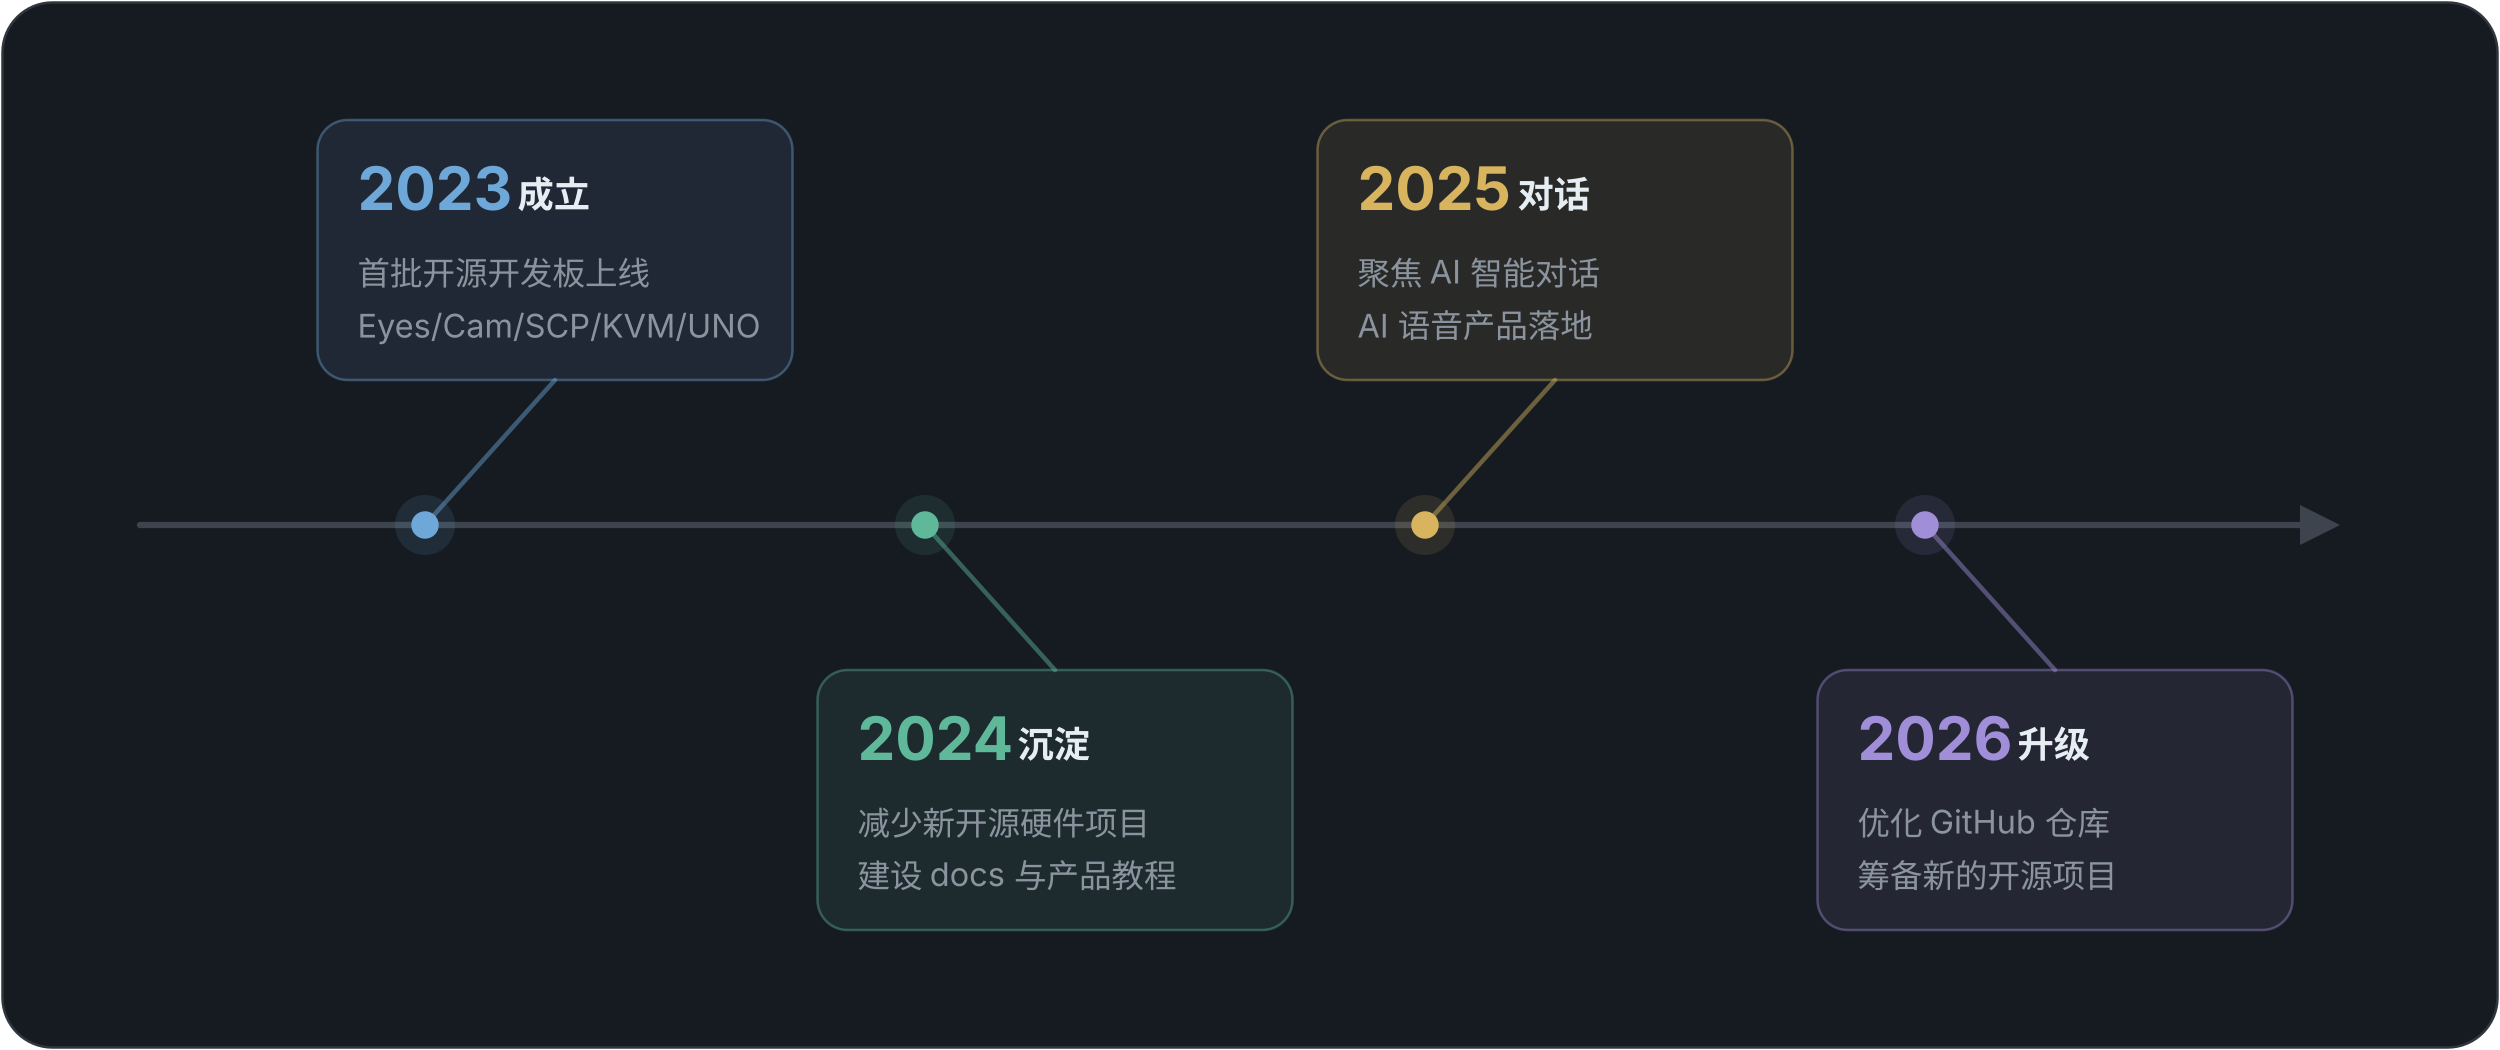
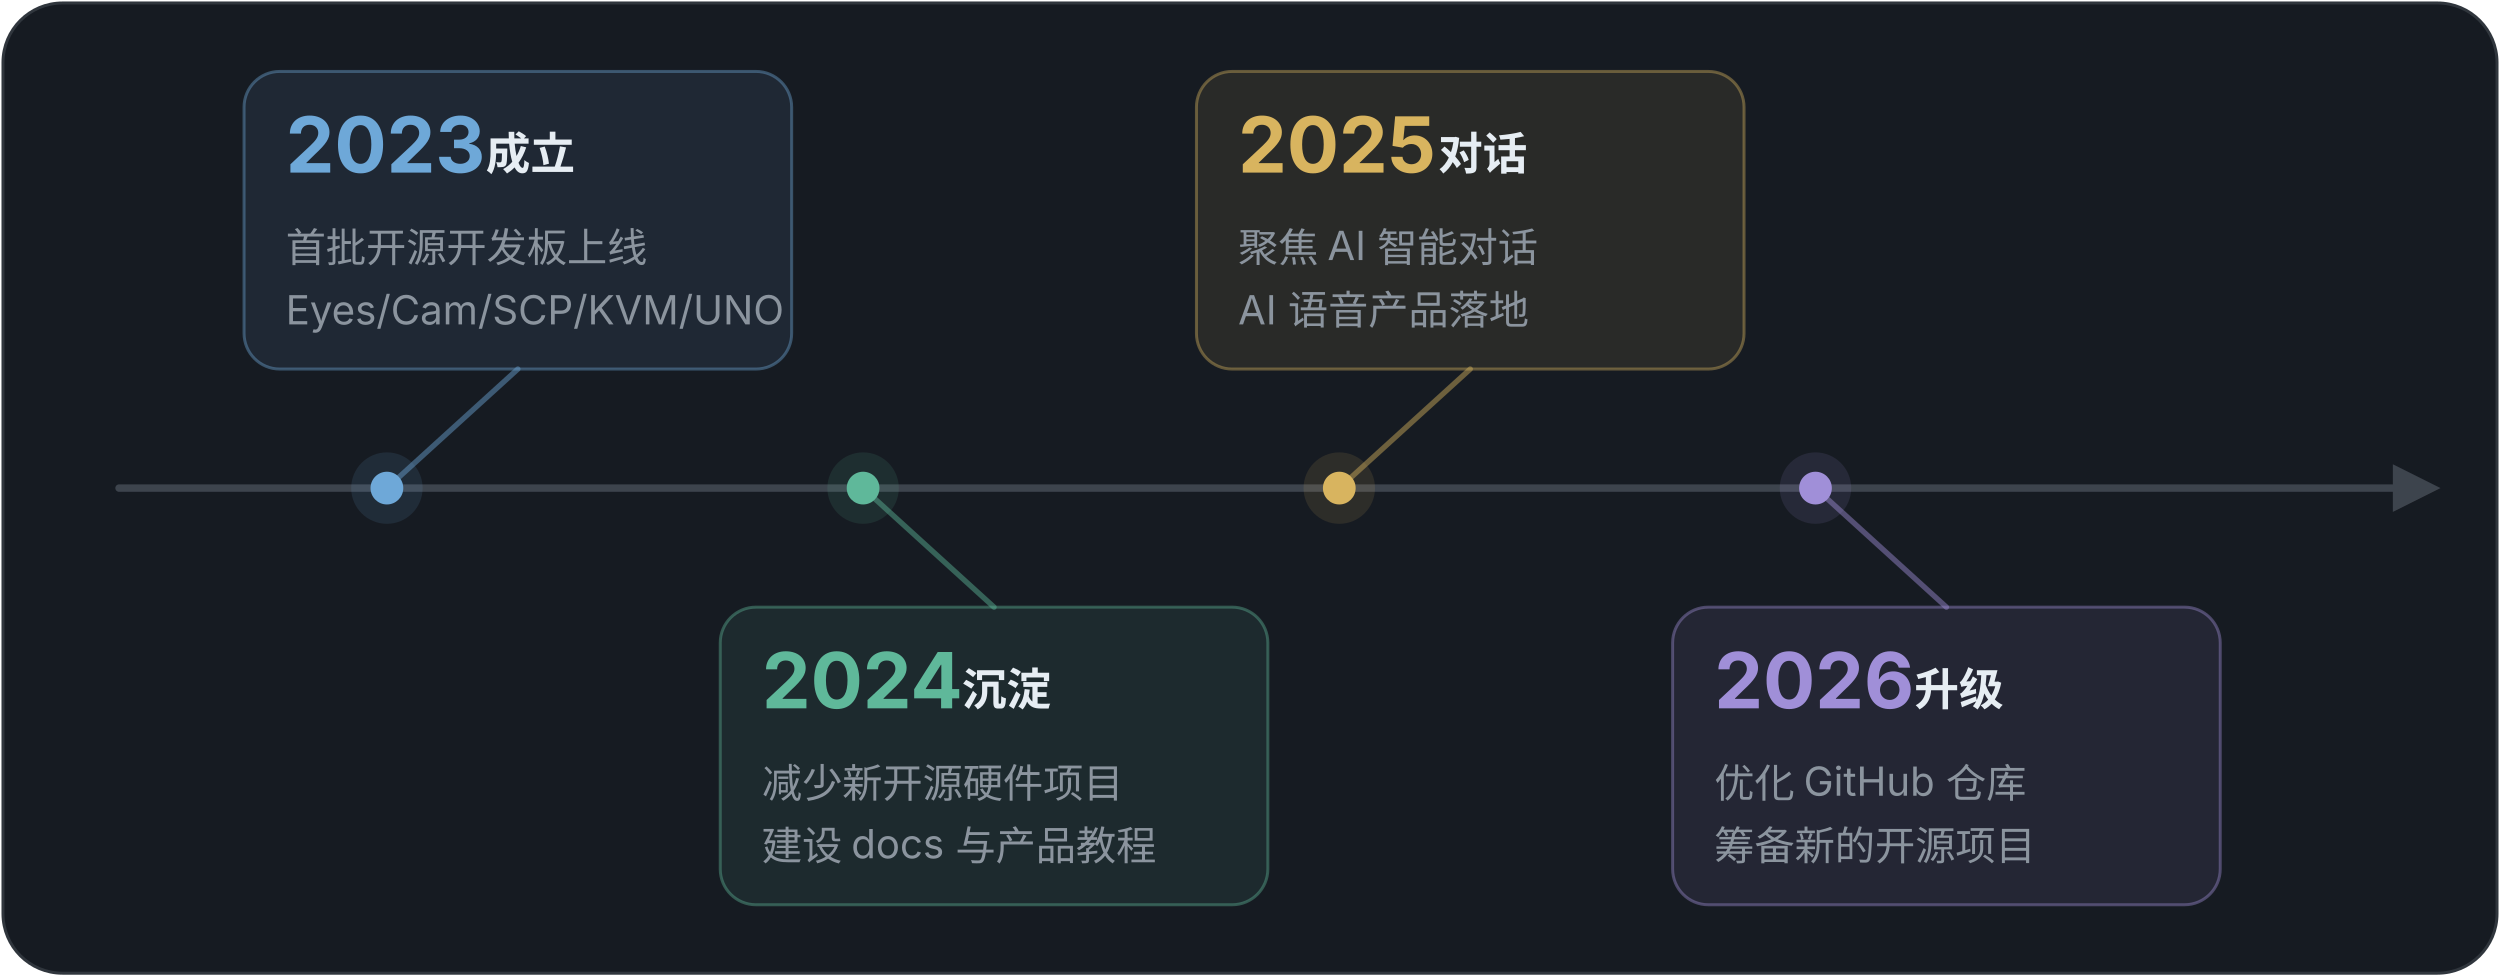
- <svg xmlns="http://www.w3.org/2000/svg" width="1000" height="420" viewBox="0 0 1000 420" role="img" aria-label="AiPi 小安派团队发展鱼骨时间线">
-   <rect x="1" y="1" width="998" height="418" rx="20" fill="#161b22" stroke="#30363d" />
-   <line x1="56" y1="210" x2="920" y2="210" stroke="#3d444d" stroke-width="2.5" stroke-linecap="round" />
-   <path d="M920 202 L936 210 L920 218 Z" fill="#3d444d" />
-   <line x1="170.0" y1="210" x2="222.0" y2="152" stroke="#6ea8d8" stroke-opacity="0.45" stroke-width="1.8" stroke-linecap="round" />
-   <circle cx="170.0" cy="210" r="12" fill="#6ea8d8" fill-opacity="0.12" />
-   <circle cx="170.0" cy="210" r="5.5" fill="#6ea8d8" />
-   <rect x="127.0" y="48" width="190.0" height="104" rx="12" fill="#6ea8d8" fill-opacity="0.10" stroke="#6ea8d8" stroke-opacity="0.40" />
-   <text x="143.0" y="84" font-family="Inter, 'Noto Sans SC', 'PingFang SC', 'Microsoft YaHei', system-ui, sans-serif" font-size="24" font-weight="700" fill="#6ea8d8">2023</text>
-   <text x="207.0" y="83" font-family="Inter, 'Noto Sans SC', 'PingFang SC', 'Microsoft YaHei', system-ui, sans-serif" font-size="14.5" font-weight="600" fill="#e6edf3">成立</text>
-   <text x="143.0" y="114" font-family="Inter, 'Noto Sans SC', 'PingFang SC', 'Microsoft YaHei', system-ui, sans-serif" font-size="13" fill="#8b949e">首批开源开发板上线</text>
-   <text x="143.0" y="135" font-family="Inter, 'Noto Sans SC', 'PingFang SC', 'Microsoft YaHei', system-ui, sans-serif" font-size="13" fill="#8b949e">Eyes/Cam/SCP/KVM/UNO</text>
-   <line x1="370.0" y1="210" x2="422.0" y2="268" stroke="#5fb89a" stroke-opacity="0.45" stroke-width="1.8" stroke-linecap="round" />
-   <circle cx="370.0" cy="210" r="12" fill="#5fb89a" fill-opacity="0.12" />
-   <circle cx="370.0" cy="210" r="5.5" fill="#5fb89a" />
-   <rect x="327.0" y="268" width="190.0" height="104" rx="12" fill="#5fb89a" fill-opacity="0.10" stroke="#5fb89a" stroke-opacity="0.40" />
-   <text x="343.0" y="304" font-family="Inter, 'Noto Sans SC', 'PingFang SC', 'Microsoft YaHei', system-ui, sans-serif" font-size="24" font-weight="700" fill="#5fb89a">2024</text>
-   <text x="407.0" y="303" font-family="Inter, 'Noto Sans SC', 'PingFang SC', 'Microsoft YaHei', system-ui, sans-serif" font-size="14.5" font-weight="600" fill="#e6edf3">沉淀</text>
-   <text x="343.0" y="334" font-family="Inter, 'Noto Sans SC', 'PingFang SC', 'Microsoft YaHei', system-ui, sans-serif" font-size="13" fill="#8b949e">减少新开源硬件项目</text>
-   <text x="343.0" y="355" font-family="Inter, 'Noto Sans SC', 'PingFang SC', 'Microsoft YaHei', system-ui, sans-serif" font-size="13" fill="#8b949e">建设 docs 与产品教程</text>
-   <line x1="570.0" y1="210" x2="622.0" y2="152" stroke="#d8b45f" stroke-opacity="0.45" stroke-width="1.8" stroke-linecap="round" />
-   <circle cx="570.0" cy="210" r="12" fill="#d8b45f" fill-opacity="0.12" />
-   <circle cx="570.0" cy="210" r="5.5" fill="#d8b45f" />
-   <rect x="527.0" y="48" width="190.0" height="104" rx="12" fill="#d8b45f" fill-opacity="0.10" stroke="#d8b45f" stroke-opacity="0.40" />
-   <text x="543.0" y="84" font-family="Inter, 'Noto Sans SC', 'PingFang SC', 'Microsoft YaHei', system-ui, sans-serif" font-size="24" font-weight="700" fill="#d8b45f">2025</text>
-   <text x="607.0" y="83" font-family="Inter, 'Noto Sans SC', 'PingFang SC', 'Microsoft YaHei', system-ui, sans-serif" font-size="14.5" font-weight="600" fill="#e6edf3">对话</text>
-   <text x="543.0" y="114" font-family="Inter, 'Noto Sans SC', 'PingFang SC', 'Microsoft YaHei', system-ui, sans-serif" font-size="13" fill="#8b949e">聚焦 AI 智能对话</text>
-   <text x="543.0" y="135" font-family="Inter, 'Noto Sans SC', 'PingFang SC', 'Microsoft YaHei', system-ui, sans-serif" font-size="13" fill="#8b949e">AI 语音产品落地</text>
-   <line x1="770.0" y1="210" x2="822.0" y2="268" stroke="#a08fd8" stroke-opacity="0.45" stroke-width="1.8" stroke-linecap="round" />
-   <circle cx="770.0" cy="210" r="12" fill="#a08fd8" fill-opacity="0.12" />
-   <circle cx="770.0" cy="210" r="5.5" fill="#a08fd8" />
-   <rect x="727.0" y="268" width="190.0" height="104" rx="12" fill="#a08fd8" fill-opacity="0.10" stroke="#a08fd8" stroke-opacity="0.40" />
-   <text x="743.0" y="304" font-family="Inter, 'Noto Sans SC', 'PingFang SC', 'Microsoft YaHei', system-ui, sans-serif" font-size="24" font-weight="700" fill="#a08fd8">2026</text>
-   <text x="807.0" y="303" font-family="Inter, 'Noto Sans SC', 'PingFang SC', 'Microsoft YaHei', system-ui, sans-serif" font-size="14.5" font-weight="600" fill="#e6edf3">升级</text>
-   <text x="743.0" y="334" font-family="Inter, 'Noto Sans SC', 'PingFang SC', 'Microsoft YaHei', system-ui, sans-serif" font-size="13" fill="#8b949e">优化 GitHub 仓库</text>
-   <text x="743.0" y="355" font-family="Inter, 'Noto Sans SC', 'PingFang SC', 'Microsoft YaHei', system-ui, sans-serif" font-size="13" fill="#8b949e">筹备新的开源项目</text>
+ <svg xmlns="http://www.w3.org/2000/svg" width="840" height="328" viewBox="0 0 840 328" role="img" aria-label="AiPi 小安派团队发展鱼骨时间线">
+   <rect x="1" y="1" width="838" height="326" rx="20" fill="#161b22" stroke="#30363d" />
+   <line x1="40" y1="164" x2="804" y2="164" stroke="#3d444d" stroke-width="2.5" stroke-linecap="round" />
+   <path d="M804 156 L820 164 L804 172 Z" fill="#3d444d" />
+   <line x1="130.0" y1="164" x2="174.0" y2="124" stroke="#6ea8d8" stroke-opacity="0.45" stroke-width="1.8" stroke-linecap="round" />
+   <circle cx="130.0" cy="164" r="12" fill="#6ea8d8" fill-opacity="0.12" />
+   <circle cx="130.0" cy="164" r="5.5" fill="#6ea8d8" />
+   <rect x="82.0" y="24" width="184.0" height="100" rx="12" fill="#6ea8d8" fill-opacity="0.10" stroke="#6ea8d8" stroke-opacity="0.40" />
+   <text x="96.0" y="58" font-family="Inter, 'Noto Sans SC', 'PingFang SC', 'Microsoft YaHei', system-ui, sans-serif" font-size="26" font-weight="700" fill="#6ea8d8">2023</text>
+   <text x="163.2" y="57" font-family="Inter, 'Noto Sans SC', 'PingFang SC', 'Microsoft YaHei', system-ui, sans-serif" font-size="15" font-weight="600" fill="#e6edf3">成立</text>
+   <text x="96.0" y="88" font-family="Inter, 'Noto Sans SC', 'PingFang SC', 'Microsoft YaHei', system-ui, sans-serif" font-size="13.5" fill="#8b949e">首批开源开发板上线</text>
+   <text x="96.0" y="109" font-family="Inter, 'Noto Sans SC', 'PingFang SC', 'Microsoft YaHei', system-ui, sans-serif" font-size="13.5" fill="#8b949e">Eyes/Cam/SCP/KVM/UNO</text>
+   <line x1="290.0" y1="164" x2="334.0" y2="204" stroke="#5fb89a" stroke-opacity="0.45" stroke-width="1.8" stroke-linecap="round" />
+   <circle cx="290.0" cy="164" r="12" fill="#5fb89a" fill-opacity="0.12" />
+   <circle cx="290.0" cy="164" r="5.5" fill="#5fb89a" />
+   <rect x="242.0" y="204" width="184.0" height="100" rx="12" fill="#5fb89a" fill-opacity="0.10" stroke="#5fb89a" stroke-opacity="0.40" />
+   <text x="256.0" y="238" font-family="Inter, 'Noto Sans SC', 'PingFang SC', 'Microsoft YaHei', system-ui, sans-serif" font-size="26" font-weight="700" fill="#5fb89a">2024</text>
+   <text x="323.2" y="237" font-family="Inter, 'Noto Sans SC', 'PingFang SC', 'Microsoft YaHei', system-ui, sans-serif" font-size="15" font-weight="600" fill="#e6edf3">沉淀</text>
+   <text x="256.0" y="268" font-family="Inter, 'Noto Sans SC', 'PingFang SC', 'Microsoft YaHei', system-ui, sans-serif" font-size="13.5" fill="#8b949e">减少新开源硬件项目</text>
+   <text x="256.0" y="289" font-family="Inter, 'Noto Sans SC', 'PingFang SC', 'Microsoft YaHei', system-ui, sans-serif" font-size="13.5" fill="#8b949e">建设 docs 与产品教程</text>
+   <line x1="450.0" y1="164" x2="494.0" y2="124" stroke="#d8b45f" stroke-opacity="0.45" stroke-width="1.8" stroke-linecap="round" />
+   <circle cx="450.0" cy="164" r="12" fill="#d8b45f" fill-opacity="0.12" />
+   <circle cx="450.0" cy="164" r="5.5" fill="#d8b45f" />
+   <rect x="402.0" y="24" width="184.0" height="100" rx="12" fill="#d8b45f" fill-opacity="0.10" stroke="#d8b45f" stroke-opacity="0.40" />
+   <text x="416.0" y="58" font-family="Inter, 'Noto Sans SC', 'PingFang SC', 'Microsoft YaHei', system-ui, sans-serif" font-size="26" font-weight="700" fill="#d8b45f">2025</text>
+   <text x="483.2" y="57" font-family="Inter, 'Noto Sans SC', 'PingFang SC', 'Microsoft YaHei', system-ui, sans-serif" font-size="15" font-weight="600" fill="#e6edf3">对话</text>
+   <text x="416.0" y="88" font-family="Inter, 'Noto Sans SC', 'PingFang SC', 'Microsoft YaHei', system-ui, sans-serif" font-size="13.5" fill="#8b949e">聚焦 AI 智能对话</text>
+   <text x="416.0" y="109" font-family="Inter, 'Noto Sans SC', 'PingFang SC', 'Microsoft YaHei', system-ui, sans-serif" font-size="13.5" fill="#8b949e">AI 语音产品落地</text>
+   <line x1="610.0" y1="164" x2="654.0" y2="204" stroke="#a08fd8" stroke-opacity="0.45" stroke-width="1.8" stroke-linecap="round" />
+   <circle cx="610.0" cy="164" r="12" fill="#a08fd8" fill-opacity="0.12" />
+   <circle cx="610.0" cy="164" r="5.5" fill="#a08fd8" />
+   <rect x="562.0" y="204" width="184.0" height="100" rx="12" fill="#a08fd8" fill-opacity="0.10" stroke="#a08fd8" stroke-opacity="0.40" />
+   <text x="576.0" y="238" font-family="Inter, 'Noto Sans SC', 'PingFang SC', 'Microsoft YaHei', system-ui, sans-serif" font-size="26" font-weight="700" fill="#a08fd8">2026</text>
+   <text x="643.2" y="237" font-family="Inter, 'Noto Sans SC', 'PingFang SC', 'Microsoft YaHei', system-ui, sans-serif" font-size="15" font-weight="600" fill="#e6edf3">升级</text>
+   <text x="576.0" y="268" font-family="Inter, 'Noto Sans SC', 'PingFang SC', 'Microsoft YaHei', system-ui, sans-serif" font-size="13.5" fill="#8b949e">优化 GitHub 仓库</text>
+   <text x="576.0" y="289" font-family="Inter, 'Noto Sans SC', 'PingFang SC', 'Microsoft YaHei', system-ui, sans-serif" font-size="13.5" fill="#8b949e">筹备新的开源项目</text>
</svg>
